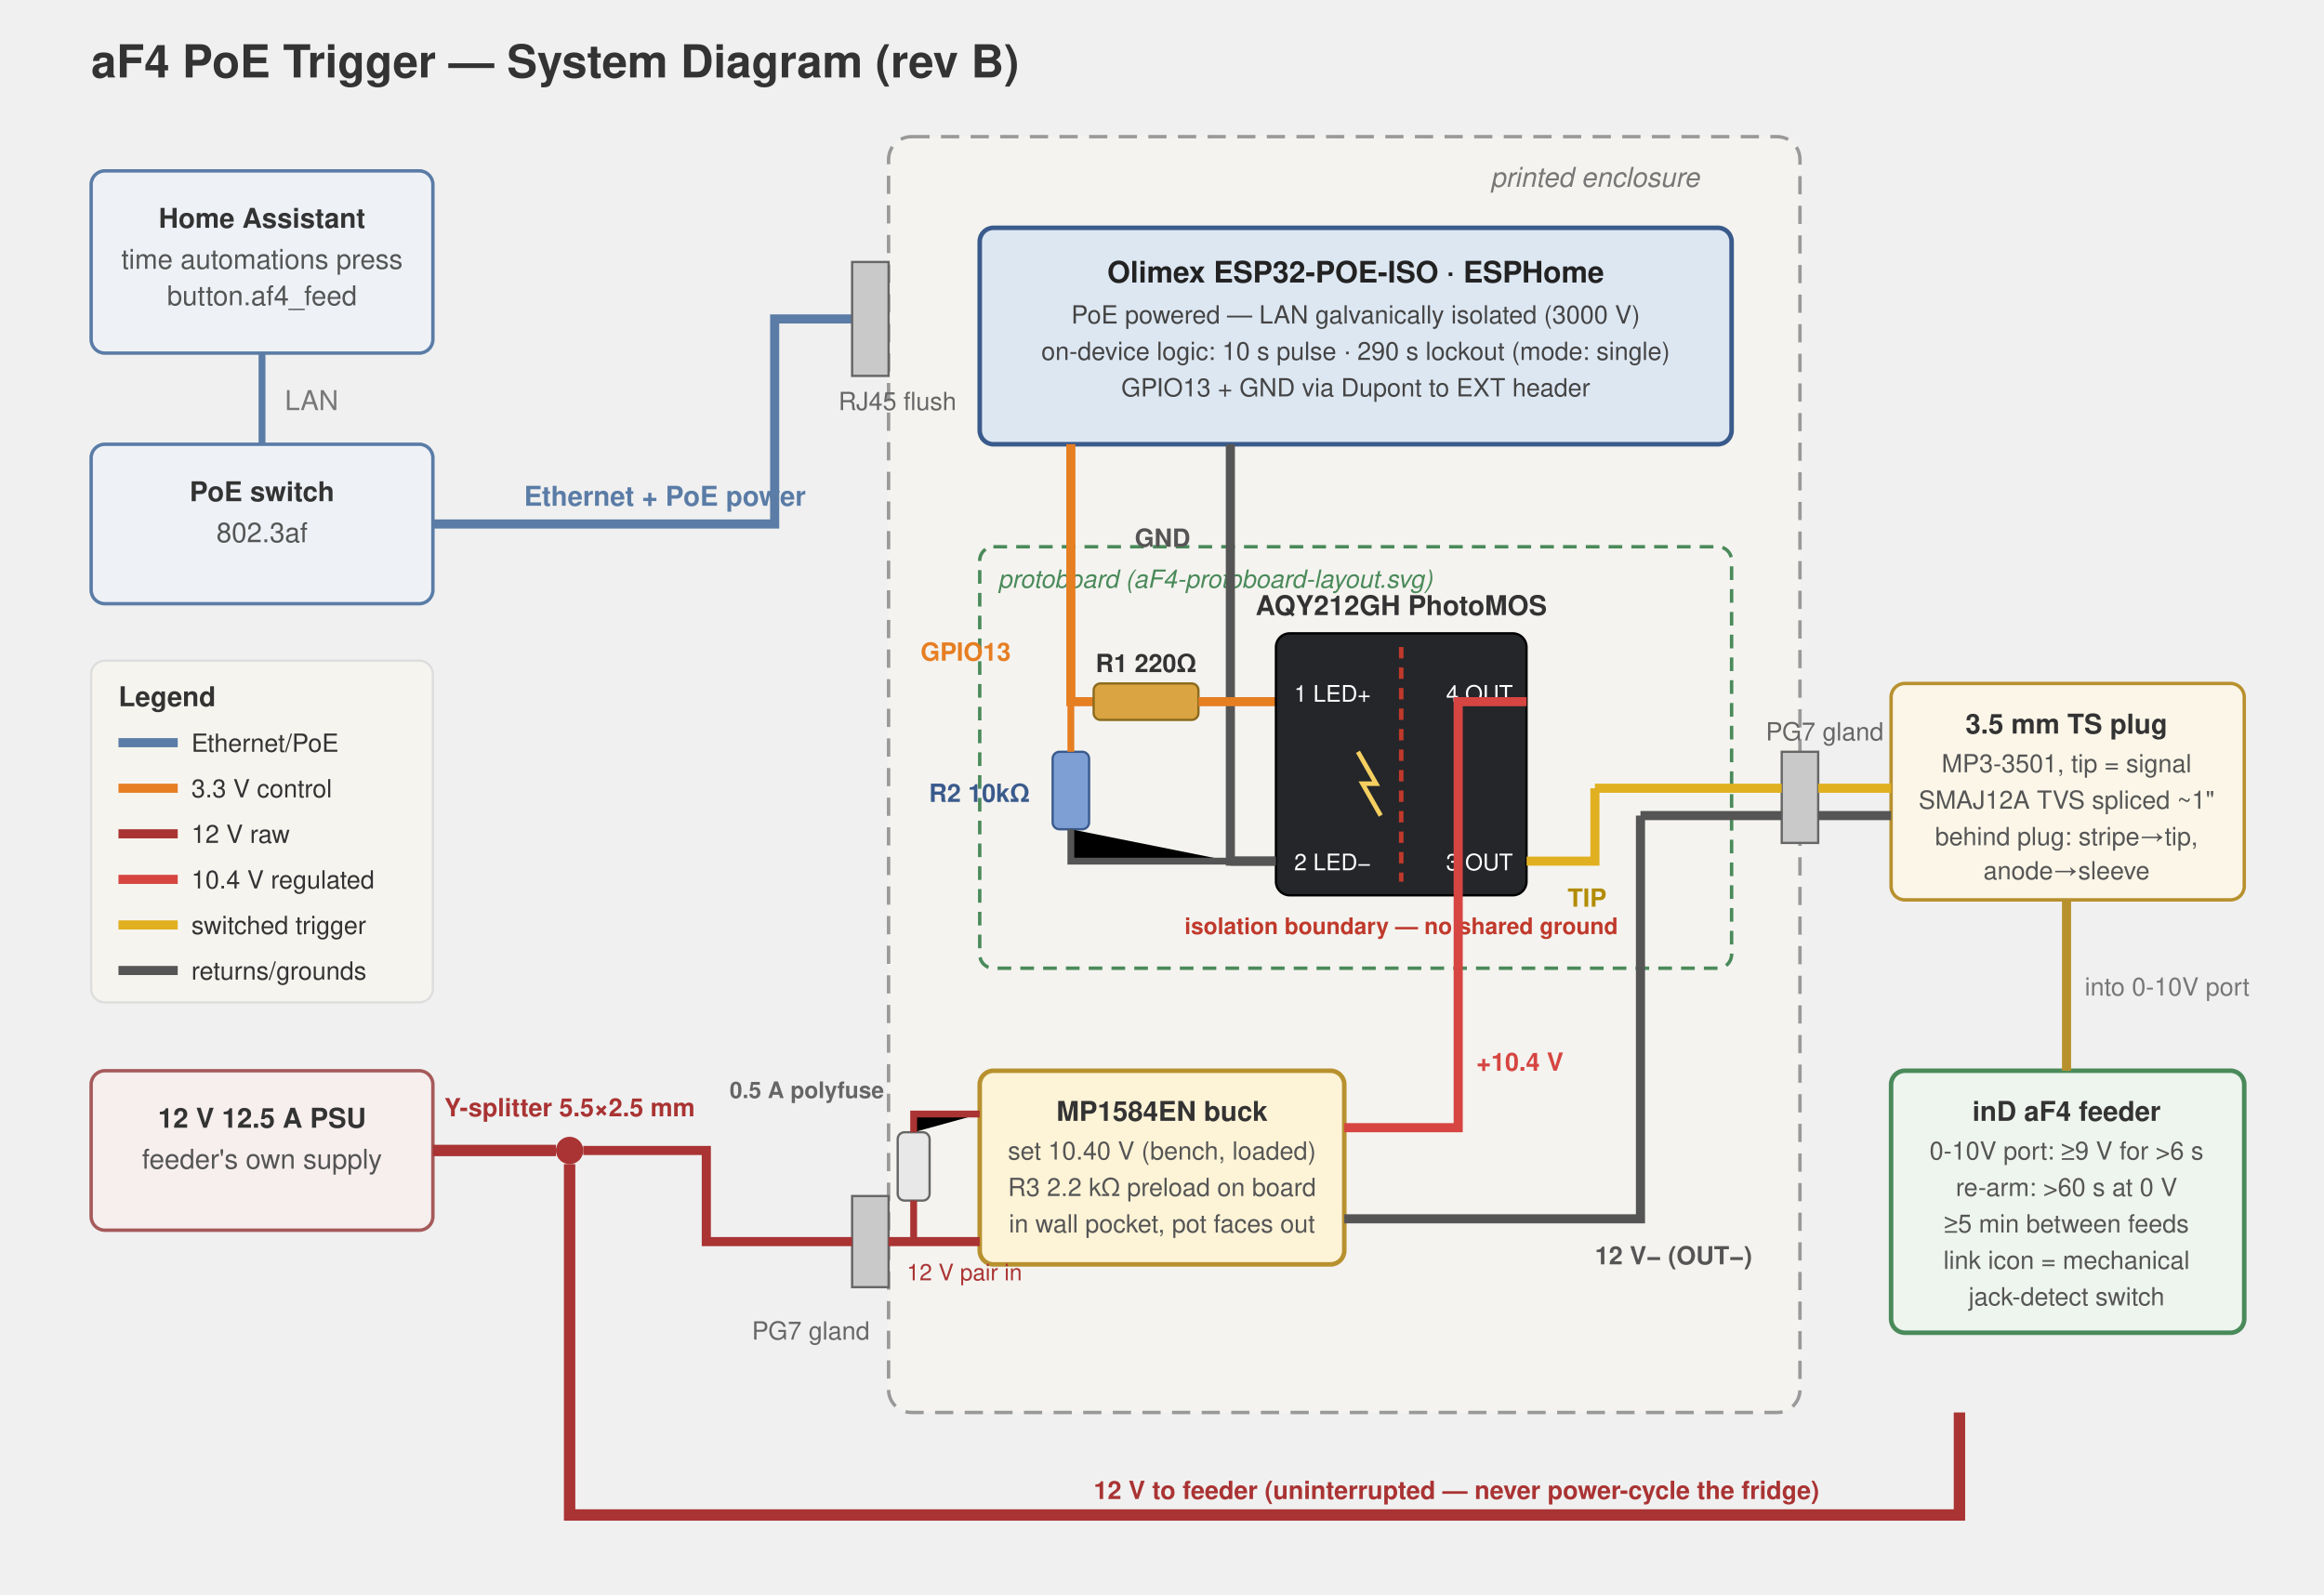
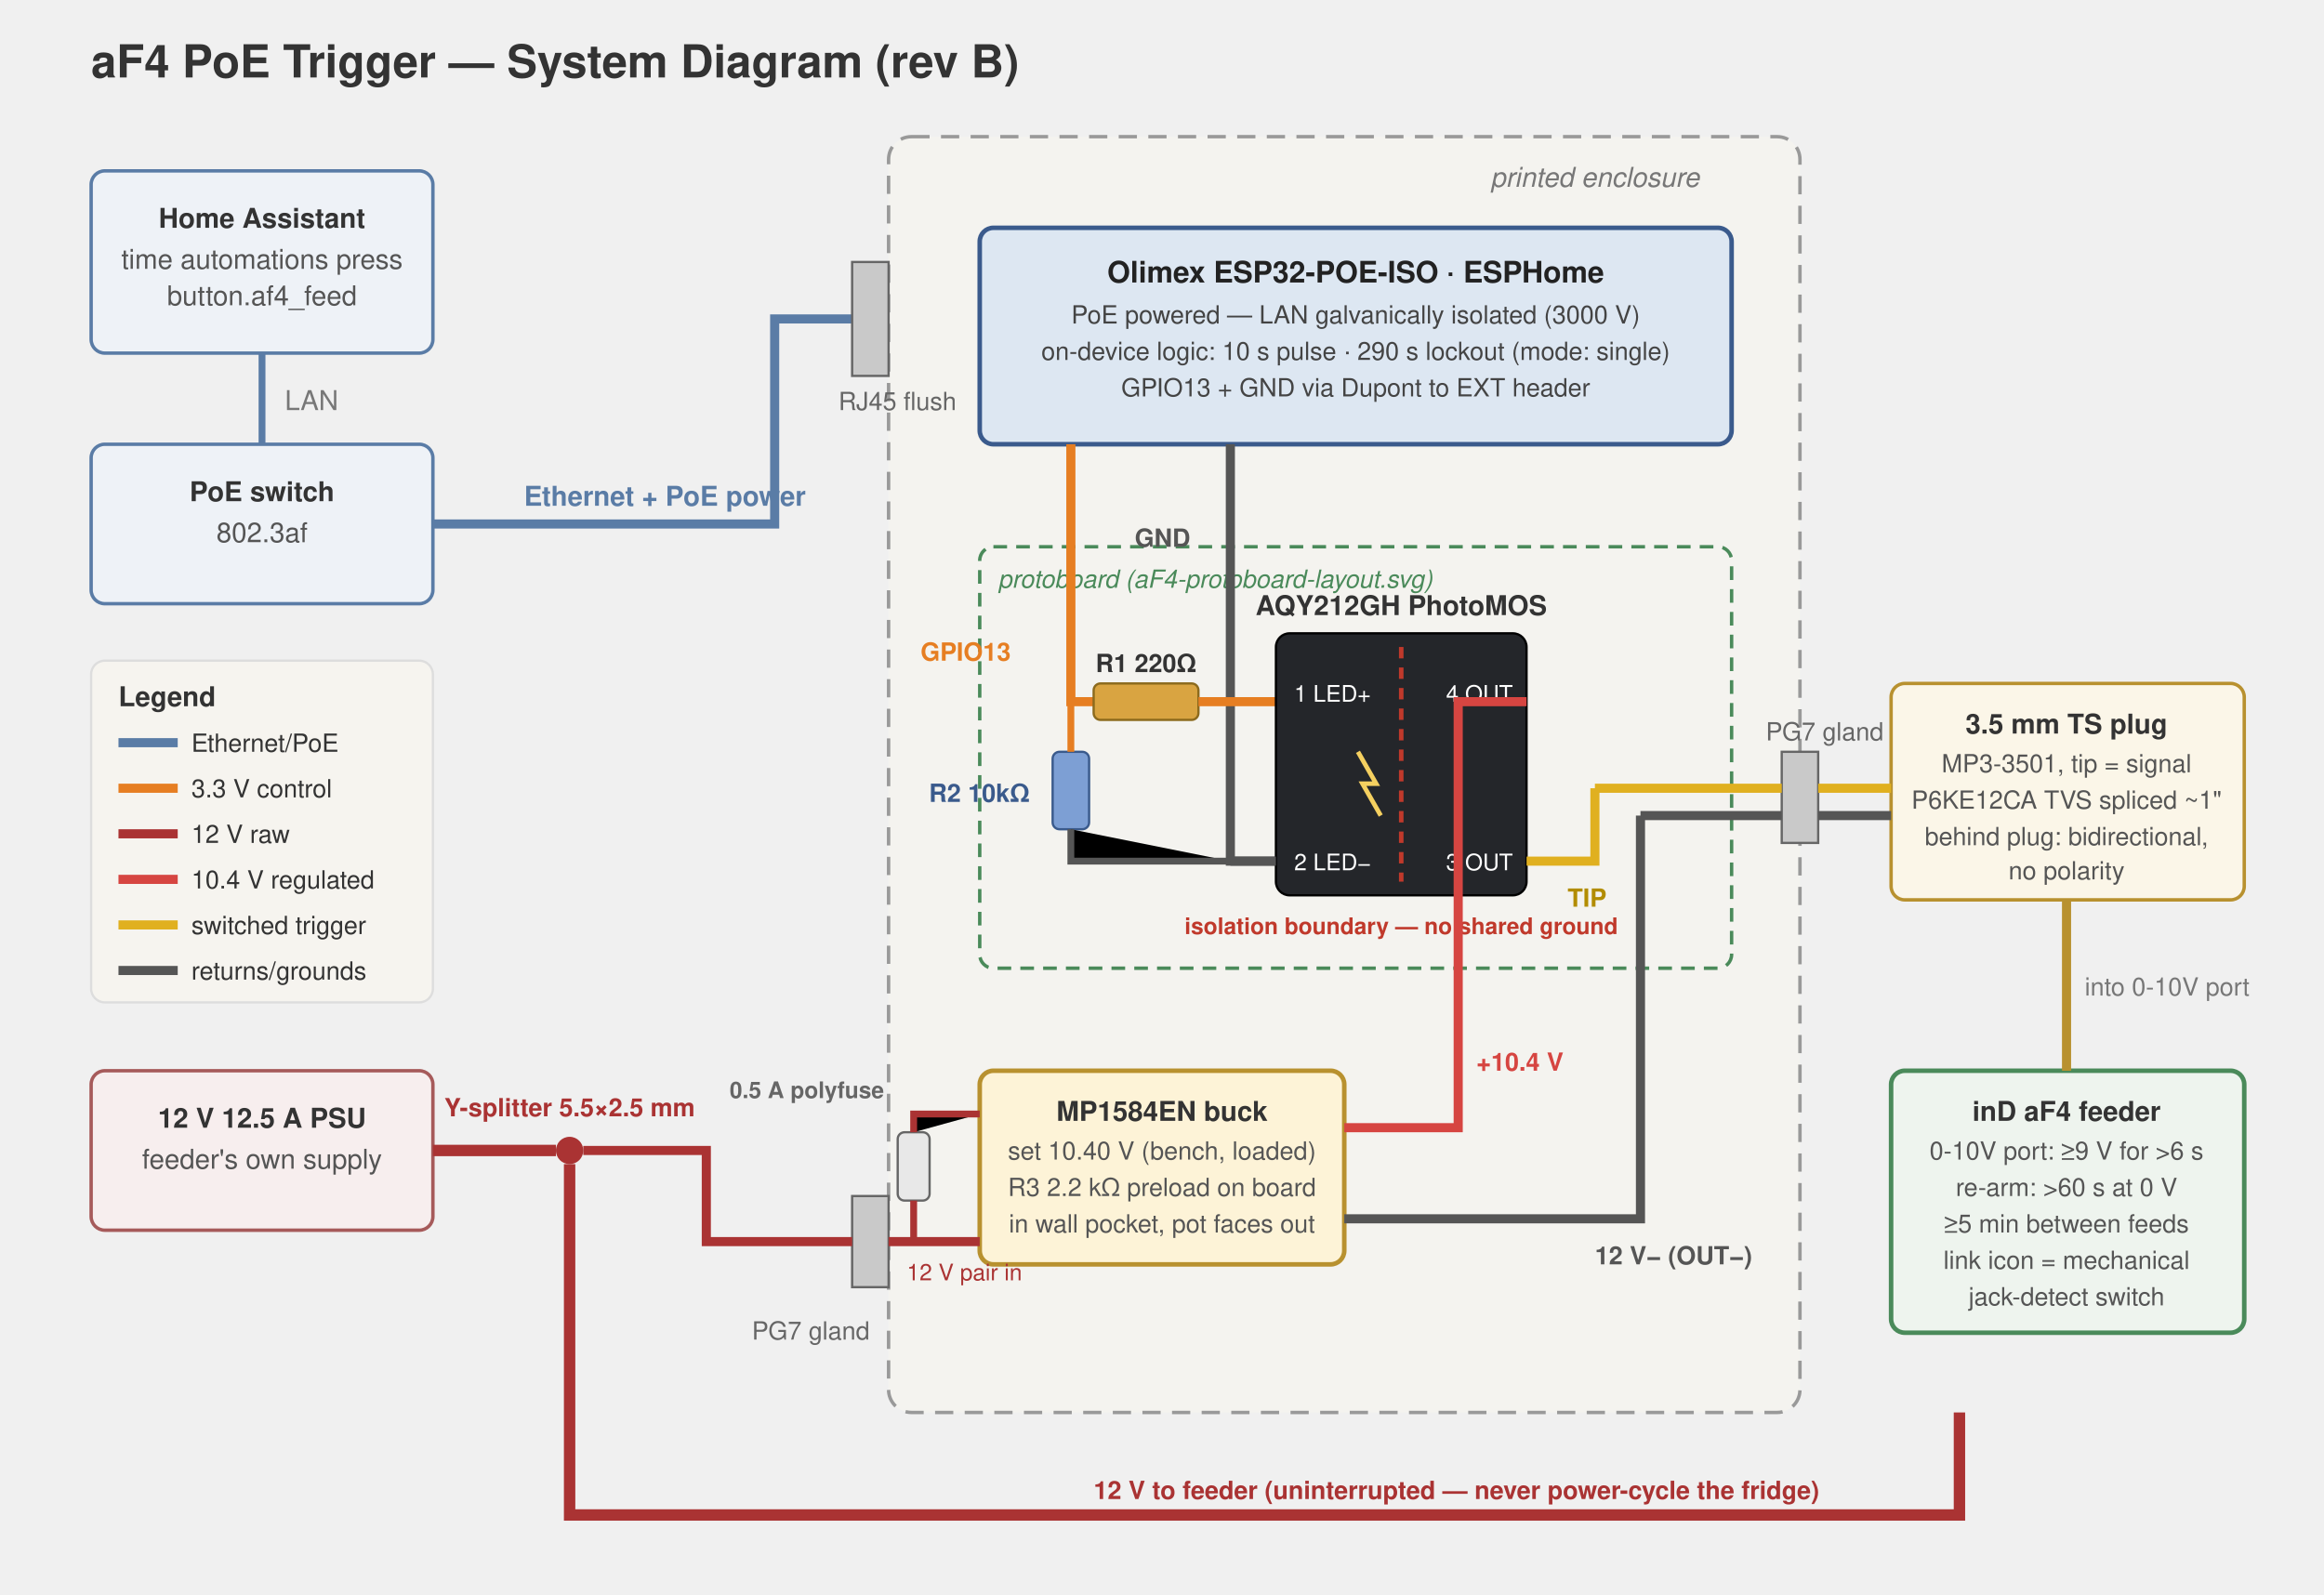
<svg xmlns="http://www.w3.org/2000/svg" viewBox="0 0 1020 700" font-family="Helvetica, Arial, sans-serif">
  <text x="40" y="34" font-size="20" font-weight="bold" fill="#333">aF4 PoE Trigger — System Diagram (rev B)</text>
  <rect x="390" y="60" width="400" height="560" rx="10" fill="#f4f3ef" stroke="#999" stroke-width="1.5" stroke-dasharray="8 5" />
  <text x="700" y="82" font-size="12" fill="#777" font-style="italic" text-anchor="middle">printed enclosure</text>
  <g font-size="12">
    <rect x="40" y="75" width="150" height="80" rx="6" fill="#eef2f7" stroke="#5a7ca6" stroke-width="1.5" />
    <text x="115" y="100" text-anchor="middle" font-weight="bold" fill="#333">Home Assistant</text>
    <text x="115" y="118" text-anchor="middle" fill="#555">time automations press</text>
    <text x="115" y="134" text-anchor="middle" fill="#555">button.af4_feed</text>
    <rect x="40" y="195" width="150" height="70" rx="6" fill="#eef2f7" stroke="#5a7ca6" stroke-width="1.5" />
    <text x="115" y="220" text-anchor="middle" font-weight="bold" fill="#333">PoE switch</text>
    <text x="115" y="238" text-anchor="middle" fill="#555">802.3af</text>
    <line x1="115" y1="155" x2="115" y2="195" stroke="#5a7ca6" stroke-width="3" />
    <text x="125" y="180" fill="#777">LAN</text>
  </g>
  <path d="M190,230 h150 v-90 h34" stroke="#5a7ca6" stroke-width="4" fill="none" />
  <text x="230" y="222" font-size="12" fill="#5a7ca6" font-weight="bold">Ethernet + PoE power</text>
  <rect x="374" y="115" width="16" height="50" fill="#c9c9c9" stroke="#666" />
  <text x="368" y="180" font-size="11" fill="#666">RJ45 flush</text>
  <rect x="430" y="100" width="330" height="95" rx="6" fill="#dde7f2" stroke="#3a5a8c" stroke-width="2" />
  <text x="595" y="124" text-anchor="middle" font-size="13" font-weight="bold" fill="#222">Olimex ESP32-POE-ISO · ESPHome</text>
  <text x="595" y="142" text-anchor="middle" font-size="11" fill="#444">PoE powered — LAN galvanically isolated (3000 V)</text>
  <text x="595" y="158" text-anchor="middle" font-size="11" fill="#444">on-device logic: 10 s pulse · 290 s lockout (mode: single)</text>
  <text x="595" y="174" text-anchor="middle" font-size="11" fill="#444">GPIO13 + GND via Dupont to EXT header</text>
  <rect x="430" y="240" width="330" height="185" rx="6" fill="none" stroke="#4a8a5a" stroke-width="1.5" stroke-dasharray="6 4" />
  <text x="438" y="258" font-size="11" fill="#4a8a5a" font-style="italic">protoboard (aF4-protoboard-layout.svg)</text>
  <path d="M470,195 v113 h10" stroke="#e67e22" stroke-width="4" fill="none" />
  <text x="404" y="290" font-size="11" font-weight="bold" fill="#e67e22">GPIO13</text>
  <path d="M540,195 v183 h20" stroke="#555" stroke-width="4" fill="none" />
  <text x="498" y="240" font-size="11" font-weight="bold" fill="#555">GND</text>
  <rect x="480" y="300" width="46" height="16" rx="3" fill="#d9a441" stroke="#8c6a1d" />
  <text x="503" y="295" font-size="11" text-anchor="middle" fill="#333" font-weight="bold">R1 220Ω</text>
  <line x1="526" y1="308" x2="560" y2="308" stroke="#e67e22" stroke-width="4" />
  <rect x="462" y="330" width="16" height="34" rx="3" fill="#7d9fd4" stroke="#3a5a8c" />
  <path d="M470,308 v22" stroke="#e67e22" stroke-width="3" />
  <path d="M470,364 v14 h70" stroke="#555" stroke-width="3" />
  <text x="452" y="352" font-size="11" text-anchor="end" fill="#3a5a8c" font-weight="bold">R2 10kΩ</text>
  <rect x="560" y="278" width="110" height="115" rx="6" fill="#24262a" stroke="#000" />
  <text x="615" y="270" font-size="12" text-anchor="middle" font-weight="bold" fill="#333">AQY212GH PhotoMOS</text>
  <line x1="615" y1="284" x2="615" y2="387" stroke="#c0392b" stroke-width="2" stroke-dasharray="5 4" />
  <text x="568" y="308" font-size="10" fill="#fff">1 LED+</text>
  <text x="568" y="382" font-size="10" fill="#fff">2 LED−</text>
  <text x="664" y="308" font-size="10" fill="#fff" text-anchor="end">4 OUT</text>
  <text x="664" y="382" font-size="10" fill="#fff" text-anchor="end">3 OUT</text>
  <path d="M596,330 l8,14 h-6 l8,14" stroke="#f5d060" stroke-width="2" fill="none" />
  <text x="615" y="410" font-size="10" text-anchor="middle" fill="#c0392b" font-weight="bold">isolation boundary — no shared ground</text>
  <line x1="540" y1="378" x2="560" y2="378" stroke="#555" stroke-width="4" />
  <rect x="430" y="470" width="160" height="85" rx="6" fill="#fdf3d7" stroke="#b8912f" stroke-width="2" />
  <text x="510" y="492" text-anchor="middle" font-size="12" font-weight="bold" fill="#333">MP1584EN buck</text>
  <text x="510" y="509" text-anchor="middle" font-size="11" fill="#555">set 10.40 V (bench, loaded)</text>
  <text x="510" y="525" text-anchor="middle" font-size="11" fill="#555">R3 2.2 kΩ preload on board</text>
  <text x="510" y="541" text-anchor="middle" font-size="11" fill="#555">in wall pocket, pot faces out</text>
  <path d="M590,495 h50 v-187 h30" stroke="#d64541" stroke-width="4" fill="none" />
  <text x="648" y="470" font-size="11" font-weight="bold" fill="#d64541">+10.4 V</text>
  <path d="M590,535 h130 v-177" stroke="#555" stroke-width="4" fill="none" />
  <text x="700" y="555" font-size="11" font-weight="bold" fill="#555">12 V− (OUT−)</text>
  <path d="M670,378 h30 v-32" stroke="#e0b020" stroke-width="4" fill="none" />
  <text x="688" y="398" font-size="11" font-weight="bold" fill="#b28c00">TIP</text>
  <rect x="782" y="330" width="16" height="40" fill="#c9c9c9" stroke="#666" />
  <text x="775" y="325" font-size="11" fill="#666">PG7 gland</text>
  <path d="M700,346 h82" stroke="#e0b020" stroke-width="4" />
  <path d="M720,358 h62" stroke="#555" stroke-width="4" />
  <g font-size="12">
    <rect x="40" y="470" width="150" height="70" rx="6" fill="#f7eeee" stroke="#a65a5a" stroke-width="1.5" />
    <text x="115" y="495" text-anchor="middle" font-weight="bold" fill="#333">12 V 12.5 A PSU</text>
    <text x="115" y="513" text-anchor="middle" fill="#555">feeder's own supply</text>
  </g>
  <circle cx="250" cy="505" r="6" fill="#a33" />
  <text x="250" y="490" font-size="11" text-anchor="middle" fill="#a33" font-weight="bold">Y-splitter 5.5×2.5 mm</text>
  <line x1="190" y1="505" x2="244" y2="505" stroke="#a33" stroke-width="5" />
  <path d="M250,511 v154 h610 v-45" stroke="#a33" stroke-width="5" fill="none" />
  <text x="480" y="658" font-size="11" fill="#a33" font-weight="bold">12 V to feeder (uninterrupted — never power-cycle the fridge)</text>
  <rect x="374" y="525" width="16" height="40" fill="#c9c9c9" stroke="#666" />
  <text x="330" y="588" font-size="11" fill="#666">PG7 gland</text>
  <path d="M256,505 h54 v40 h64" stroke="#a33" stroke-width="4" fill="none" />
  <rect x="394" y="497" width="14" height="30" rx="3" fill="#e8e8e8" stroke="#666" />
  <path d="M401,527 v18" stroke="#a33" stroke-width="3" />
  <path d="M401,497 v-8 h29" stroke="#a33" stroke-width="3" />
  <path d="M430,489 v0" stroke="#a33" stroke-width="3" />
  <text x="388" y="482" font-size="10" fill="#666" font-weight="bold" text-anchor="end">0.5 A polyfuse</text>
  <path d="M401,545 h-11" stroke="#a33" stroke-width="0" />
  <line x1="390" y1="545" x2="430" y2="545" stroke="#a33" stroke-width="4" />
  <text x="398" y="562" font-size="10" fill="#a33">12 V pair in</text>
  <g font-size="11">
    <rect x="830" y="300" width="155" height="95" rx="6" fill="#fbf6e8" stroke="#b8912f" stroke-width="1.5" />
    <text x="907" y="322" text-anchor="middle" font-weight="bold" font-size="12" fill="#333">3.5 mm TS plug</text>
    <text x="907" y="339" text-anchor="middle" fill="#555">MP3-3501, tip = signal</text>
-     <text x="907" y="355" text-anchor="middle" fill="#555">SMAJ12A TVS spliced ~1"</text>
-     <text x="907" y="371" text-anchor="middle" fill="#555">behind plug: stripe→tip,</text>
-     <text x="907" y="386" text-anchor="middle" fill="#555">anode→sleeve</text>
+     <text x="907" y="355" text-anchor="middle" fill="#555">P6KE12CA TVS spliced ~1"</text>
+     <text x="907" y="371" text-anchor="middle" fill="#555">behind plug: bidirectional,</text>
+     <text x="907" y="386" text-anchor="middle" fill="#555">no polarity</text>
    <path d="M798,346 h32" stroke="#e0b020" stroke-width="4" />
    <path d="M798,358 h32" stroke="#555" stroke-width="4" />
    <rect x="830" y="470" width="155" height="115" rx="6" fill="#eef4ee" stroke="#4a8a5a" stroke-width="2" />
    <text x="907" y="492" text-anchor="middle" font-weight="bold" font-size="12" fill="#333">inD aF4 feeder</text>
    <text x="907" y="509" text-anchor="middle" fill="#555">0-10V port: ≥9 V for &gt;6 s</text>
    <text x="907" y="525" text-anchor="middle" fill="#555">re-arm: &gt;60 s at 0 V</text>
    <text x="907" y="541" text-anchor="middle" fill="#555">≥5 min between feeds</text>
    <text x="907" y="557" text-anchor="middle" fill="#555">link icon = mechanical</text>
    <text x="907" y="573" text-anchor="middle" fill="#555">jack-detect switch</text>
    <line x1="907" y1="395" x2="907" y2="470" stroke="#b8912f" stroke-width="4" />
    <text x="915" y="437" fill="#777">into 0-10V port</text>
  </g>
  <g font-size="11" fill="#333">
    <rect x="40" y="290" width="150" height="150" rx="6" fill="#f6f4ef" stroke="#ddd" />
    <text x="52" y="310" font-weight="bold" font-size="12">Legend</text>
    <line x1="52" y1="326" x2="78" y2="326" stroke="#5a7ca6" stroke-width="4" />
    <text x="84" y="330">Ethernet/PoE</text>
    <line x1="52" y1="346" x2="78" y2="346" stroke="#e67e22" stroke-width="4" />
    <text x="84" y="350">3.3 V control</text>
    <line x1="52" y1="366" x2="78" y2="366" stroke="#a33" stroke-width="4" />
    <text x="84" y="370">12 V raw</text>
    <line x1="52" y1="386" x2="78" y2="386" stroke="#d64541" stroke-width="4" />
    <text x="84" y="390">10.4 V regulated</text>
    <line x1="52" y1="406" x2="78" y2="406" stroke="#e0b020" stroke-width="4" />
    <text x="84" y="410">switched trigger</text>
    <line x1="52" y1="426" x2="78" y2="426" stroke="#555" stroke-width="4" />
    <text x="84" y="430">returns/grounds</text>
  </g>
</svg>
